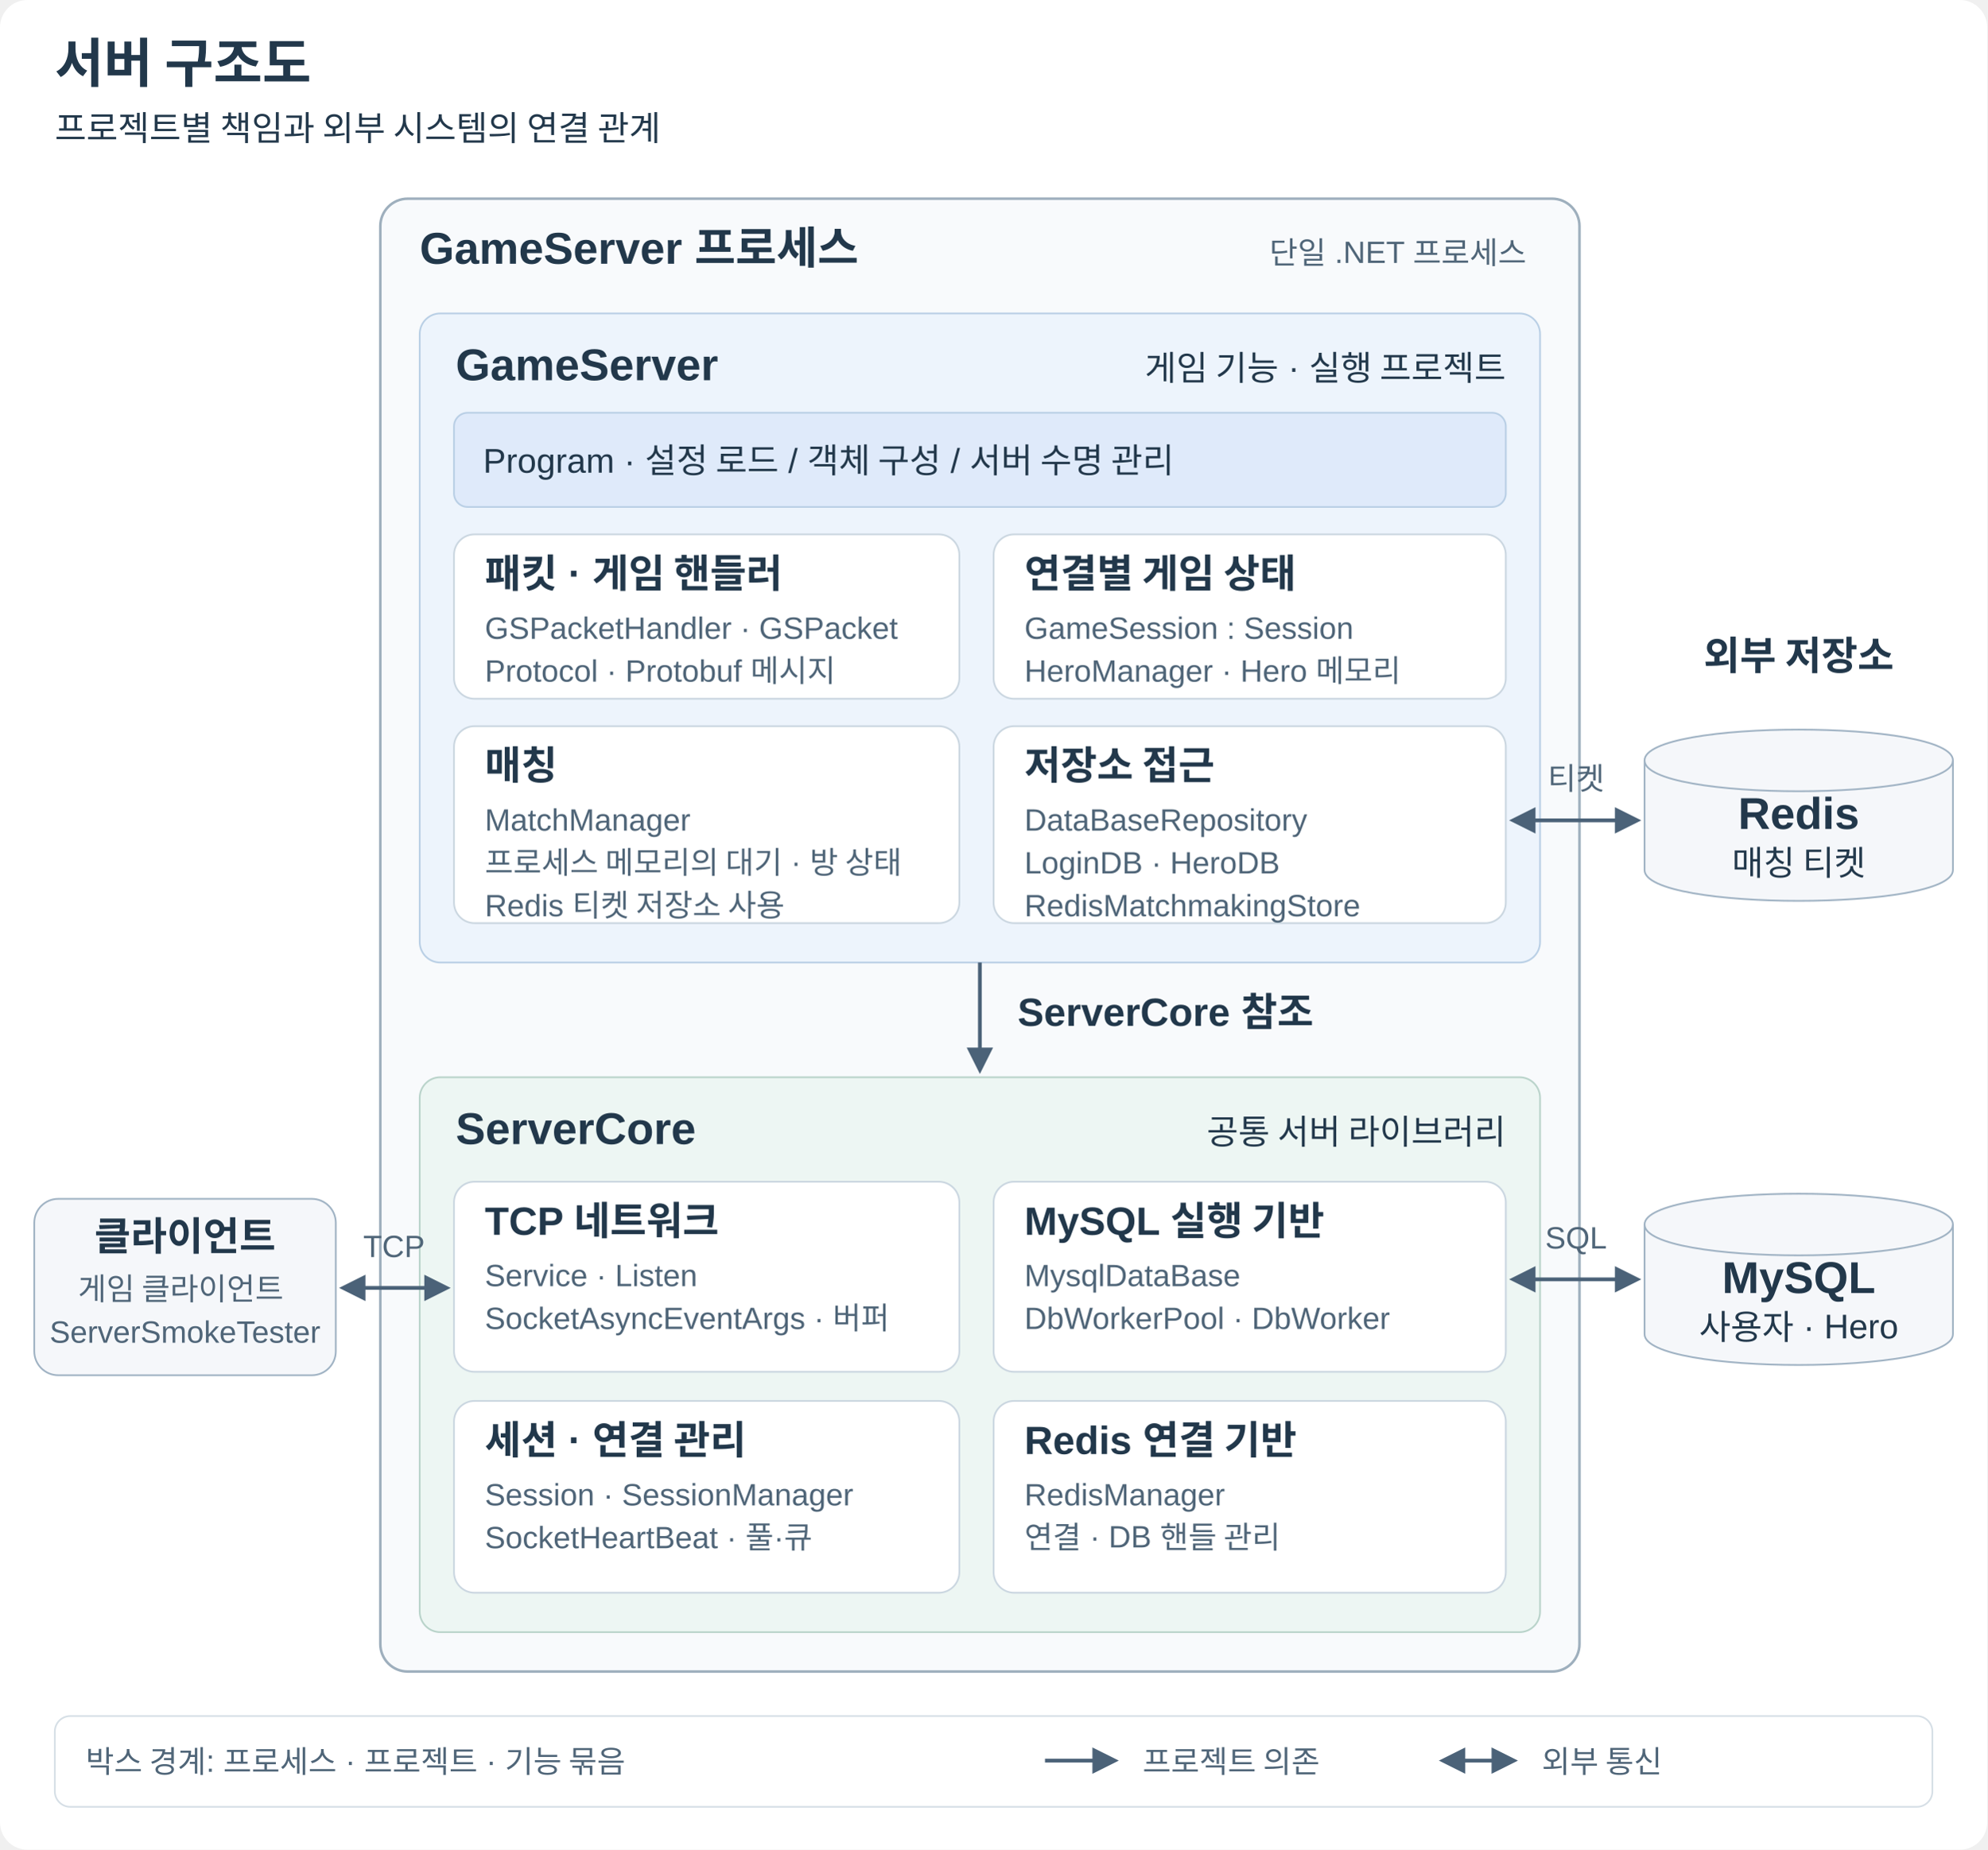
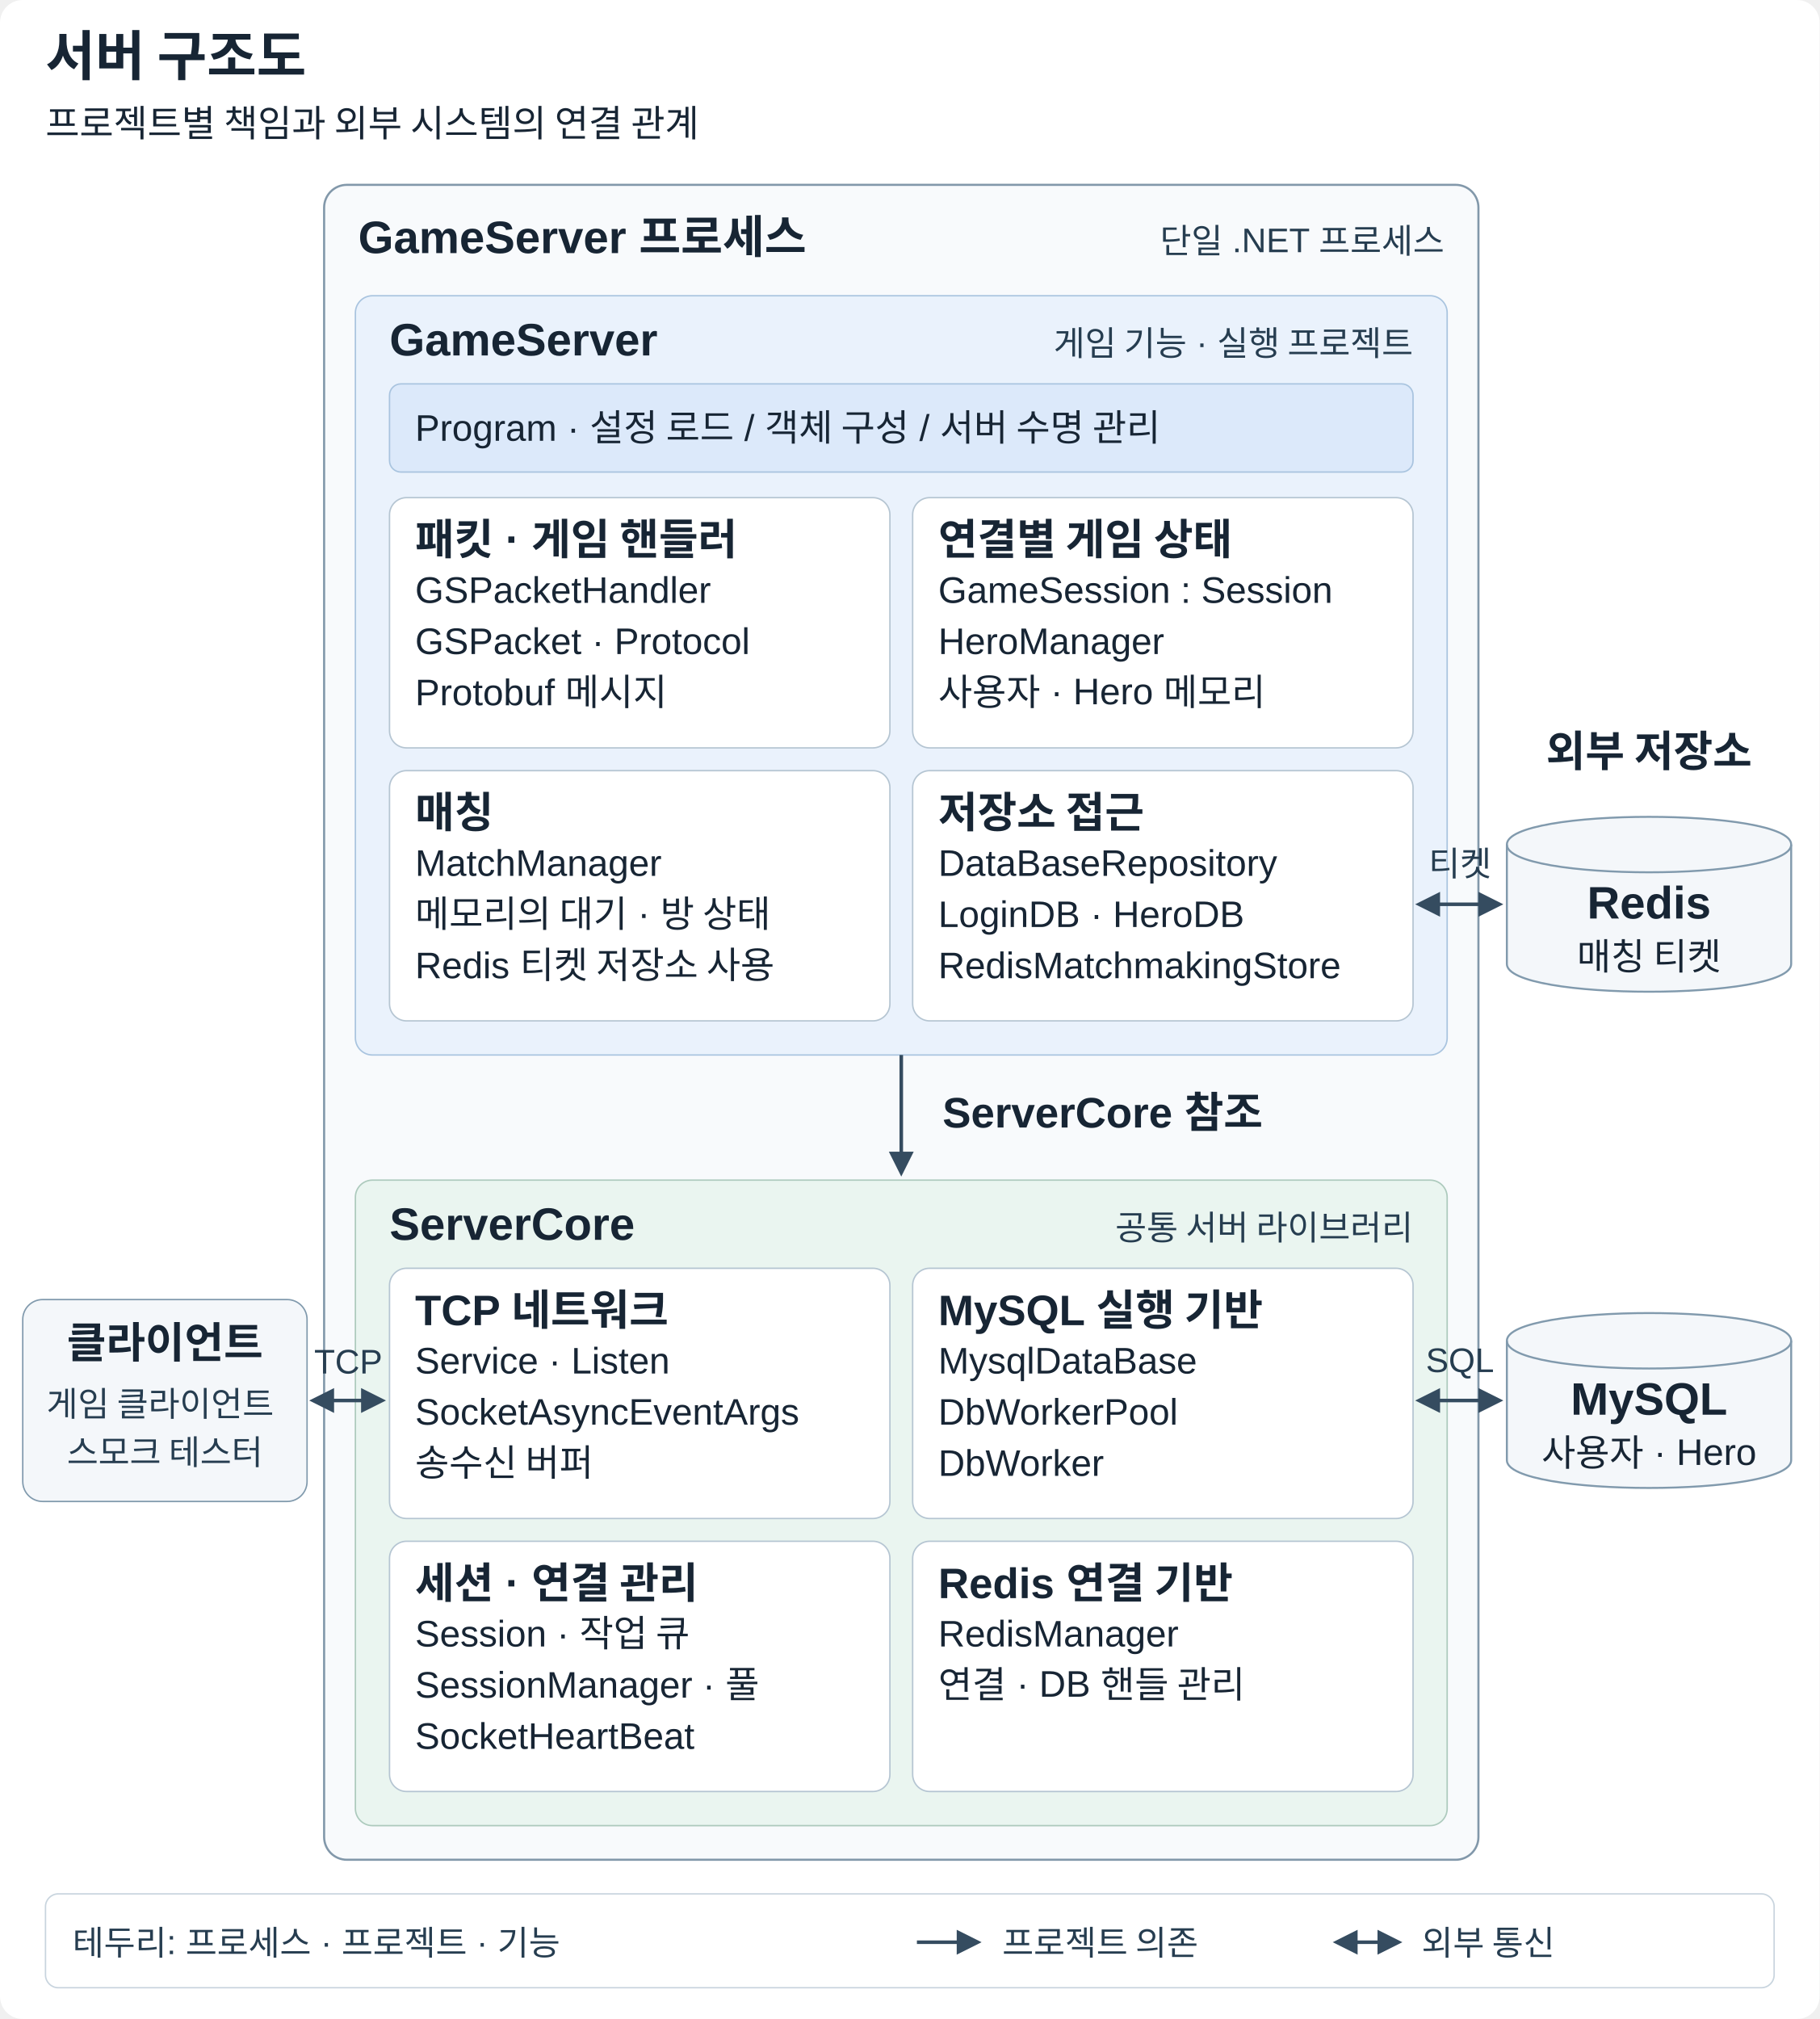
- <svg xmlns="http://www.w3.org/2000/svg" width="1160" height="1080" viewBox="0 0 1160 1080" role="img" aria-labelledby="title desc">
+ <svg xmlns="http://www.w3.org/2000/svg" width="1280" height="1420" viewBox="0 0 1280 1420" role="img" aria-labelledby="title desc">
  <defs>
    <marker id="arrow" viewBox="0 0 10 10" refX="8" refY="5" markerWidth="7" markerHeight="7" orient="auto-start-reverse">
-       <path d="M 0 0 L 10 5 L 0 10 z" fill="#4b6278" />
+       <path d="M 0 0 L 10 5 L 0 10 z" fill="#354c60" />
    </marker>
  </defs>
  <style>
- text { font-family: "Malgun Gothic", "Apple SD Gothic Neo", Arial, sans-serif; fill: #22384b; }
- .title { font-size: 31px; font-weight: 700; }
- .section { font-size: 26px; font-weight: 700; }
- .name { font-size: 23px; font-weight: 700; }
- .body { font-size: 20px; }
- .small { font-size: 18px; fill: #4f6578; }
- .edge { fill: none; stroke: #4b6278; stroke-width: 2.2; }
+ text { font-family: "Malgun Gothic", "Apple SD Gothic Neo", Arial, sans-serif; fill: #172534; }
+ .title { font-size: 38px; font-weight: 700; }
+ .section { font-size: 32px; font-weight: 700; }
+ .name { font-size: 30px; font-weight: 700; }
+ .body { font-size: 26px; font-weight: 400; }
+ .note { font-size: 24px; fill: #263d50; }
+ .edge { fill: none; stroke: #354c60; stroke-width: 2.5; }
</style>
-   <rect width="1160" height="1080" rx="16" fill="#fff" />
-   <text x="32" y="48" class="title" text-anchor="start">
+   <rect width="1280" height="1420" rx="16" fill="#fff" />
+   <text x="32" y="53" class="title" text-anchor="start">
    <tspan x="32" dy="0">서버 구조도</tspan>
  </text>
-   <text x="32" y="82" class="body" text-anchor="start">
+   <text x="32" y="96" class="body" text-anchor="start">
    <tspan x="32" dy="0">프로젝트별 책임과 외부 시스템의 연결 관계</tspan>
  </text>
  <g data-boundary="server-process">
-     <rect x="222" y="116" width="700" height="860" rx="16" fill="#f8fafc" stroke="#9eafbd" stroke-width="1.5" />
-     <text x="245" y="154" class="section" text-anchor="start">
-       <tspan x="245" dy="0">GameServer 프로세스</tspan>
-     </text>
-     <text x="891" y="154" class="small" text-anchor="end">
-       <tspan x="891" dy="0">단일 .NET 프로세스</tspan>
+     <rect x="228" y="130" width="812" height="1178" rx="16" fill="#f8fafc" stroke="#8298aa" stroke-width="1.5" />
+     <text x="252" y="178" class="section" text-anchor="start">
+       <tspan x="252" dy="0">GameServer 프로세스</tspan>
+     </text>
+     <text x="1016" y="178" class="note" text-anchor="end">
+       <tspan x="1016" dy="0">단일 .NET 프로세스</tspan>
    </text>
    <g data-project="GameServer">
-       <rect x="245" y="183" width="654" height="379" rx="12" fill="#edf4fc" stroke="#b9cfe5" />
-       <text x="266" y="222" class="section" text-anchor="start">
-         <tspan x="266" dy="0">GameServer</tspan>
-       </text>
-       <text x="879" y="222" class="body" text-anchor="end">
-         <tspan x="879" dy="0">게임 기능 · 실행 프로젝트</tspan>
-       </text>
-       <rect x="265" y="241" width="614" height="55" rx="8" fill="#dfeafa" stroke="#b9cfe5" />
-       <text x="282" y="276" class="body" text-anchor="start">
-         <tspan x="282" dy="0">Program · 설정 로드 / 객체 구성 / 서버 수명 관리</tspan>
+       <rect x="250" y="208" width="768" height="534" rx="12" fill="#eaf2fc" stroke="#a9c4df" />
+       <text x="274" y="250" class="section" text-anchor="start">
+         <tspan x="274" dy="0">GameServer</tspan>
+       </text>
+       <text x="994" y="250" class="note" text-anchor="end">
+         <tspan x="994" dy="0">게임 기능 · 실행 프로젝트</tspan>
+       </text>
+       <rect x="274" y="270" width="720" height="62" rx="8" fill="#dce9fa" stroke="#a9c4df" />
+       <text x="292" y="310" class="body" text-anchor="start">
+         <tspan x="292" dy="0">Program · 설정 로드 / 객체 구성 / 서버 수명 관리</tspan>
      </text>
      <g data-component="packets">
-         <rect x="265" y="312" width="295" height="96" rx="12" fill="#fff" stroke="#cad6e0" />
-         <text x="283" y="343" class="name" text-anchor="start">
-           <tspan x="283" dy="0">패킷 · 게임 핸들러</tspan>
-         </text>
-         <text x="283" y="373" class="small" text-anchor="start">
-           <tspan x="283" dy="0">GSPacketHandler · GSPacket</tspan>
-           <tspan x="283" dy="25">Protocol · Protobuf 메시지</tspan>
+         <rect x="274" y="350" width="352" height="176" rx="12" fill="#fff" stroke="#b5c5d2" />
+         <text x="292" y="390" class="name" text-anchor="start">
+           <tspan x="292" dy="0">패킷 · 게임 핸들러</tspan>
+         </text>
+         <text x="292" y="424" class="body" text-anchor="start">
+           <tspan x="292" dy="0">GSPacketHandler</tspan>
+           <tspan x="292" dy="36">GSPacket · Protocol</tspan>
+           <tspan x="292" dy="36">Protobuf 메시지</tspan>
        </text>
      </g>
      <g data-component="player-state">
-         <rect x="580" y="312" width="299" height="96" rx="12" fill="#fff" stroke="#cad6e0" />
-         <text x="598" y="343" class="name" text-anchor="start">
-           <tspan x="598" dy="0">연결별 게임 상태</tspan>
-         </text>
-         <text x="598" y="373" class="small" text-anchor="start">
-           <tspan x="598" dy="0">GameSession : Session</tspan>
-           <tspan x="598" dy="25">HeroManager · Hero 메모리</tspan>
+         <rect x="642" y="350" width="352" height="176" rx="12" fill="#fff" stroke="#b5c5d2" />
+         <text x="660" y="390" class="name" text-anchor="start">
+           <tspan x="660" dy="0">연결별 게임 상태</tspan>
+         </text>
+         <text x="660" y="424" class="body" text-anchor="start">
+           <tspan x="660" dy="0">GameSession : Session</tspan>
+           <tspan x="660" dy="36">HeroManager</tspan>
+           <tspan x="660" dy="36">사용자 · Hero 메모리</tspan>
        </text>
      </g>
      <g data-component="matchmaking">
-         <rect x="265" y="424" width="295" height="115" rx="12" fill="#fff" stroke="#cad6e0" />
-         <text x="283" y="455" class="name" text-anchor="start">
-           <tspan x="283" dy="0">매칭</tspan>
-         </text>
-         <text x="283" y="485" class="small" text-anchor="start">
-           <tspan x="283" dy="0">MatchManager</tspan>
-           <tspan x="283" dy="25">프로세스 메모리의 대기 · 방 상태</tspan>
-           <tspan x="283" dy="25">Redis 티켓 저장소 사용</tspan>
+         <rect x="274" y="542" width="352" height="176" rx="12" fill="#fff" stroke="#b5c5d2" />
+         <text x="292" y="582" class="name" text-anchor="start">
+           <tspan x="292" dy="0">매칭</tspan>
+         </text>
+         <text x="292" y="616" class="body" text-anchor="start">
+           <tspan x="292" dy="0">MatchManager</tspan>
+           <tspan x="292" dy="36">메모리의 대기 · 방 상태</tspan>
+           <tspan x="292" dy="36">Redis 티켓 저장소 사용</tspan>
        </text>
      </g>
      <g data-component="repositories">
-         <rect x="580" y="424" width="299" height="115" rx="12" fill="#fff" stroke="#cad6e0" />
-         <text x="598" y="455" class="name" text-anchor="start">
-           <tspan x="598" dy="0">저장소 접근</tspan>
-         </text>
-         <text x="598" y="485" class="small" text-anchor="start">
-           <tspan x="598" dy="0">DataBaseRepository</tspan>
-           <tspan x="598" dy="25">LoginDB · HeroDB</tspan>
-           <tspan x="598" dy="25">RedisMatchmakingStore</tspan>
+         <rect x="642" y="542" width="352" height="176" rx="12" fill="#fff" stroke="#b5c5d2" />
+         <text x="660" y="582" class="name" text-anchor="start">
+           <tspan x="660" dy="0">저장소 접근</tspan>
+         </text>
+         <text x="660" y="616" class="body" text-anchor="start">
+           <tspan x="660" dy="0">DataBaseRepository</tspan>
+           <tspan x="660" dy="36">LoginDB · HeroDB</tspan>
+           <tspan x="660" dy="36">RedisMatchmakingStore</tspan>
        </text>
      </g>
    </g>
-     <path data-relation="project-reference" class="edge" d="M 572 562 V 624" marker-end="url(#arrow)" />
-     <text x="594" y="599" class="name" text-anchor="start">
-       <tspan x="594" dy="0">ServerCore 참조</tspan>
+     <path data-relation="project-reference" class="edge" d="M 634 742 V 824" marker-end="url(#arrow)" />
+     <text x="663" y="793" class="name" text-anchor="start">
+       <tspan x="663" dy="0">ServerCore 참조</tspan>
    </text>
    <g data-project="ServerCore">
-       <rect x="245" y="629" width="654" height="324" rx="12" fill="#edf6f3" stroke="#b9d3ca" />
-       <text x="266" y="668" class="section" text-anchor="start">
-         <tspan x="266" dy="0">ServerCore</tspan>
-       </text>
-       <text x="879" y="668" class="body" text-anchor="end">
-         <tspan x="879" dy="0">공통 서버 라이브러리</tspan>
+       <rect x="250" y="830" width="768" height="454" rx="12" fill="#eaf5f0" stroke="#adcabd" />
+       <text x="274" y="872" class="section" text-anchor="start">
+         <tspan x="274" dy="0">ServerCore</tspan>
+       </text>
+       <text x="994" y="872" class="note" text-anchor="end">
+         <tspan x="994" dy="0">공통 서버 라이브러리</tspan>
      </text>
      <g data-component="network">
-         <rect x="265" y="690" width="295" height="111" rx="12" fill="#fff" stroke="#cad6e0" />
-         <text x="283" y="721" class="name" text-anchor="start">
-           <tspan x="283" dy="0">TCP 네트워크</tspan>
-         </text>
-         <text x="283" y="751" class="small" text-anchor="start">
-           <tspan x="283" dy="0">Service · Listen</tspan>
-           <tspan x="283" dy="25">SocketAsyncEventArgs · 버퍼</tspan>
+         <rect x="274" y="892" width="352" height="176" rx="12" fill="#fff" stroke="#b5c5d2" />
+         <text x="292" y="932" class="name" text-anchor="start">
+           <tspan x="292" dy="0">TCP 네트워크</tspan>
+         </text>
+         <text x="292" y="966" class="body" text-anchor="start">
+           <tspan x="292" dy="0">Service · Listen</tspan>
+           <tspan x="292" dy="36">SocketAsyncEventArgs</tspan>
+           <tspan x="292" dy="36">송수신 버퍼</tspan>
        </text>
      </g>
      <g data-component="mysql-runtime">
-         <rect x="580" y="690" width="299" height="111" rx="12" fill="#fff" stroke="#cad6e0" />
-         <text x="598" y="721" class="name" text-anchor="start">
-           <tspan x="598" dy="0">MySQL 실행 기반</tspan>
-         </text>
-         <text x="598" y="751" class="small" text-anchor="start">
-           <tspan x="598" dy="0">MysqlDataBase</tspan>
-           <tspan x="598" dy="25">DbWorkerPool · DbWorker</tspan>
+         <rect x="642" y="892" width="352" height="176" rx="12" fill="#fff" stroke="#b5c5d2" />
+         <text x="660" y="932" class="name" text-anchor="start">
+           <tspan x="660" dy="0">MySQL 실행 기반</tspan>
+         </text>
+         <text x="660" y="966" class="body" text-anchor="start">
+           <tspan x="660" dy="0">MysqlDataBase</tspan>
+           <tspan x="660" dy="36">DbWorkerPool</tspan>
+           <tspan x="660" dy="36">DbWorker</tspan>
        </text>
      </g>
      <g data-component="session-runtime">
-         <rect x="265" y="818" width="295" height="112" rx="12" fill="#fff" stroke="#cad6e0" />
-         <text x="283" y="849" class="name" text-anchor="start">
-           <tspan x="283" dy="0">세션 · 연결 관리</tspan>
-         </text>
-         <text x="283" y="879" class="small" text-anchor="start">
-           <tspan x="283" dy="0">Session · SessionManager</tspan>
-           <tspan x="283" dy="25">SocketHeartBeat · 풀·큐</tspan>
+         <rect x="274" y="1084" width="352" height="176" rx="12" fill="#fff" stroke="#b5c5d2" />
+         <text x="292" y="1124" class="name" text-anchor="start">
+           <tspan x="292" dy="0">세션 · 연결 관리</tspan>
+         </text>
+         <text x="292" y="1158" class="body" text-anchor="start">
+           <tspan x="292" dy="0">Session · 작업 큐</tspan>
+           <tspan x="292" dy="36">SessionManager · 풀</tspan>
+           <tspan x="292" dy="36">SocketHeartBeat</tspan>
        </text>
      </g>
      <g data-component="redis-runtime">
-         <rect x="580" y="818" width="299" height="112" rx="12" fill="#fff" stroke="#cad6e0" />
-         <text x="598" y="849" class="name" text-anchor="start">
-           <tspan x="598" dy="0">Redis 연결 기반</tspan>
-         </text>
-         <text x="598" y="879" class="small" text-anchor="start">
-           <tspan x="598" dy="0">RedisManager</tspan>
-           <tspan x="598" dy="25">연결 · DB 핸들 관리</tspan>
+         <rect x="642" y="1084" width="352" height="176" rx="12" fill="#fff" stroke="#b5c5d2" />
+         <text x="660" y="1124" class="name" text-anchor="start">
+           <tspan x="660" dy="0">Redis 연결 기반</tspan>
+         </text>
+         <text x="660" y="1158" class="body" text-anchor="start">
+           <tspan x="660" dy="0">RedisManager</tspan>
+           <tspan x="660" dy="36">연결 · DB 핸들 관리</tspan>
        </text>
      </g>
    </g>
  </g>
  <g data-external="client">
-     <rect x="20" y="700" width="176" height="103" rx="14" fill="#f5f7fa" stroke="#9fb2c3" />
-     <text x="108" y="730" class="name" text-anchor="middle">
-       <tspan x="108" dy="0">클라이언트</tspan>
-     </text>
-     <text x="108" y="759" class="small" text-anchor="middle">
-       <tspan x="108" dy="0">게임 클라이언트</tspan>
-       <tspan x="108" dy="25">ServerSmokeTester</tspan>
-     </text>
-   </g>
-   <path data-relation="tcp-connection" class="edge" d="M 201 752 H 260" marker-end="url(#arrow)" marker-start="url(#arrow)" />
-   <text x="230" y="734" class="small" text-anchor="middle">
-     <tspan x="230" dy="0">TCP</tspan>
-   </text>
-   <text x="1050" y="391" class="name" text-anchor="middle">
-     <tspan x="1050" dy="0">외부 저장소</tspan>
+     <rect x="16" y="914" width="200" height="142" rx="14" fill="#f4f7fa" stroke="#819aad" />
+     <text x="116" y="955" class="name" text-anchor="middle">
+       <tspan x="116" dy="0">클라이언트</tspan>
+     </text>
+     <text x="116" y="996" class="note" text-anchor="middle">
+       <tspan x="116" dy="0">게임 클라이언트</tspan>
+       <tspan x="116" dy="34">스모크 테스터</tspan>
+     </text>
+   </g>
+   <path data-relation="tcp-connection" class="edge" d="M 221 985 H 268" marker-end="url(#arrow)" marker-start="url(#arrow)" />
+   <text x="245" y="966" class="note" text-anchor="middle">
+     <tspan x="245" dy="0">TCP</tspan>
+   </text>
+   <text x="1160" y="539" class="name" text-anchor="middle">
+     <tspan x="1160" dy="0">외부 저장소</tspan>
  </text>
  <g data-external="redis">
-     <path d="M 960 444 C 960 420, 1140 420, 1140 444 V 508 C 1140 532, 960 532, 960 508 Z" fill="#f5f7fa" stroke="#9fb2c3" />
-     <path d="M 960 444 C 960 468, 1140 468, 1140 444" fill="none" stroke="#9fb2c3" />
-     <text x="1050" y="484" class="section" text-anchor="middle">
-       <tspan x="1050" dy="0">Redis</tspan>
-     </text>
-     <text x="1050" y="511" class="body" text-anchor="middle">
-       <tspan x="1050" dy="0">매칭 티켓</tspan>
-     </text>
-   </g>
-   <path data-relation="redis-connection" class="edge" d="M 884 479 H 955" marker-end="url(#arrow)" marker-start="url(#arrow)" />
-   <text x="920" y="461" class="small" text-anchor="middle">
-     <tspan x="920" dy="0">티켓</tspan>
+     <path d="M 1060 594 C 1060 568, 1260 568, 1260 594 V 678 C 1260 704, 1060 704, 1060 678 Z" fill="#f4f7fa" stroke="#819aad" stroke-width="1.4" />
+     <path d="M 1060 594 C 1060 620, 1260 620, 1260 594" fill="none" stroke="#819aad" stroke-width="1.4" />
+     <text x="1160" y="646" class="section" text-anchor="middle">
+       <tspan x="1160" dy="0">Redis</tspan>
+     </text>
+     <text x="1160" y="682" class="body" text-anchor="middle">
+       <tspan x="1160" dy="0">매칭 티켓</tspan>
+     </text>
+   </g>
+   <path data-relation="redis-connection" class="edge" d="M 999 636 H 1054" marker-end="url(#arrow)" marker-start="url(#arrow)" />
+   <text x="1027" y="616" class="note" text-anchor="middle">
+     <tspan x="1027" dy="0">티켓</tspan>
  </text>
  <g data-external="mysql">
-     <path d="M 960 715 C 960 691, 1140 691, 1140 715 V 779 C 1140 803, 960 803, 960 779 Z" fill="#f5f7fa" stroke="#9fb2c3" />
-     <path d="M 960 715 C 960 739, 1140 739, 1140 715" fill="none" stroke="#9fb2c3" />
-     <text x="1050" y="755" class="section" text-anchor="middle">
-       <tspan x="1050" dy="0">MySQL</tspan>
-     </text>
-     <text x="1050" y="782" class="body" text-anchor="middle">
-       <tspan x="1050" dy="0">사용자 · Hero</tspan>
-     </text>
-   </g>
-   <path data-relation="mysql-connection" class="edge" d="M 884 747 H 955" marker-end="url(#arrow)" marker-start="url(#arrow)" />
-   <text x="920" y="729" class="small" text-anchor="middle">
-     <tspan x="920" dy="0">SQL</tspan>
-   </text>
-   <rect x="32" y="1002" width="1096" height="53" rx="9" fill="#fff" stroke="#d6dfe6" />
-   <text x="50" y="1035" class="small" text-anchor="start">
-     <tspan x="50" dy="0">박스 경계: 프로세스 · 프로젝트 · 기능 묶음</tspan>
-   </text>
-   <path data-relation="legend-dependency" class="edge" d="M 610 1028 H 650" marker-end="url(#arrow)" />
-   <text x="667" y="1035" class="small" text-anchor="start">
-     <tspan x="667" dy="0">프로젝트 의존</tspan>
-   </text>
-   <path data-relation="legend-communication" class="edge" d="M 843 1028 H 883" marker-end="url(#arrow)" marker-start="url(#arrow)" />
-   <text x="900" y="1035" class="small" text-anchor="start">
-     <tspan x="900" dy="0">외부 통신</tspan>
+     <path d="M 1060 943 C 1060 917, 1260 917, 1260 943 V 1027 C 1260 1053, 1060 1053, 1060 1027 Z" fill="#f4f7fa" stroke="#819aad" stroke-width="1.4" />
+     <path d="M 1060 943 C 1060 969, 1260 969, 1260 943" fill="none" stroke="#819aad" stroke-width="1.4" />
+     <text x="1160" y="995" class="section" text-anchor="middle">
+       <tspan x="1160" dy="0">MySQL</tspan>
+     </text>
+     <text x="1160" y="1031" class="body" text-anchor="middle">
+       <tspan x="1160" dy="0">사용자 · Hero</tspan>
+     </text>
+   </g>
+   <path data-relation="mysql-connection" class="edge" d="M 999 985 H 1054" marker-end="url(#arrow)" marker-start="url(#arrow)" />
+   <text x="1027" y="965" class="note" text-anchor="middle">
+     <tspan x="1027" dy="0">SQL</tspan>
+   </text>
+   <rect x="32" y="1332" width="1216" height="66" rx="9" fill="#fff" stroke="#c8d4de" />
+   <text x="51" y="1375" class="note" text-anchor="start">
+     <tspan x="51" dy="0">테두리: 프로세스 · 프로젝트 · 기능</tspan>
+   </text>
+   <path data-relation="legend-dependency" class="edge" d="M 645 1366 H 687" marker-end="url(#arrow)" />
+   <text x="705" y="1375" class="note" text-anchor="start">
+     <tspan x="705" dy="0">프로젝트 의존</tspan>
+   </text>
+   <path data-relation="legend-communication" class="edge" d="M 941 1366 H 983" marker-end="url(#arrow)" marker-start="url(#arrow)" />
+   <text x="1000" y="1375" class="note" text-anchor="start">
+     <tspan x="1000" dy="0">외부 통신</tspan>
  </text>
</svg>
